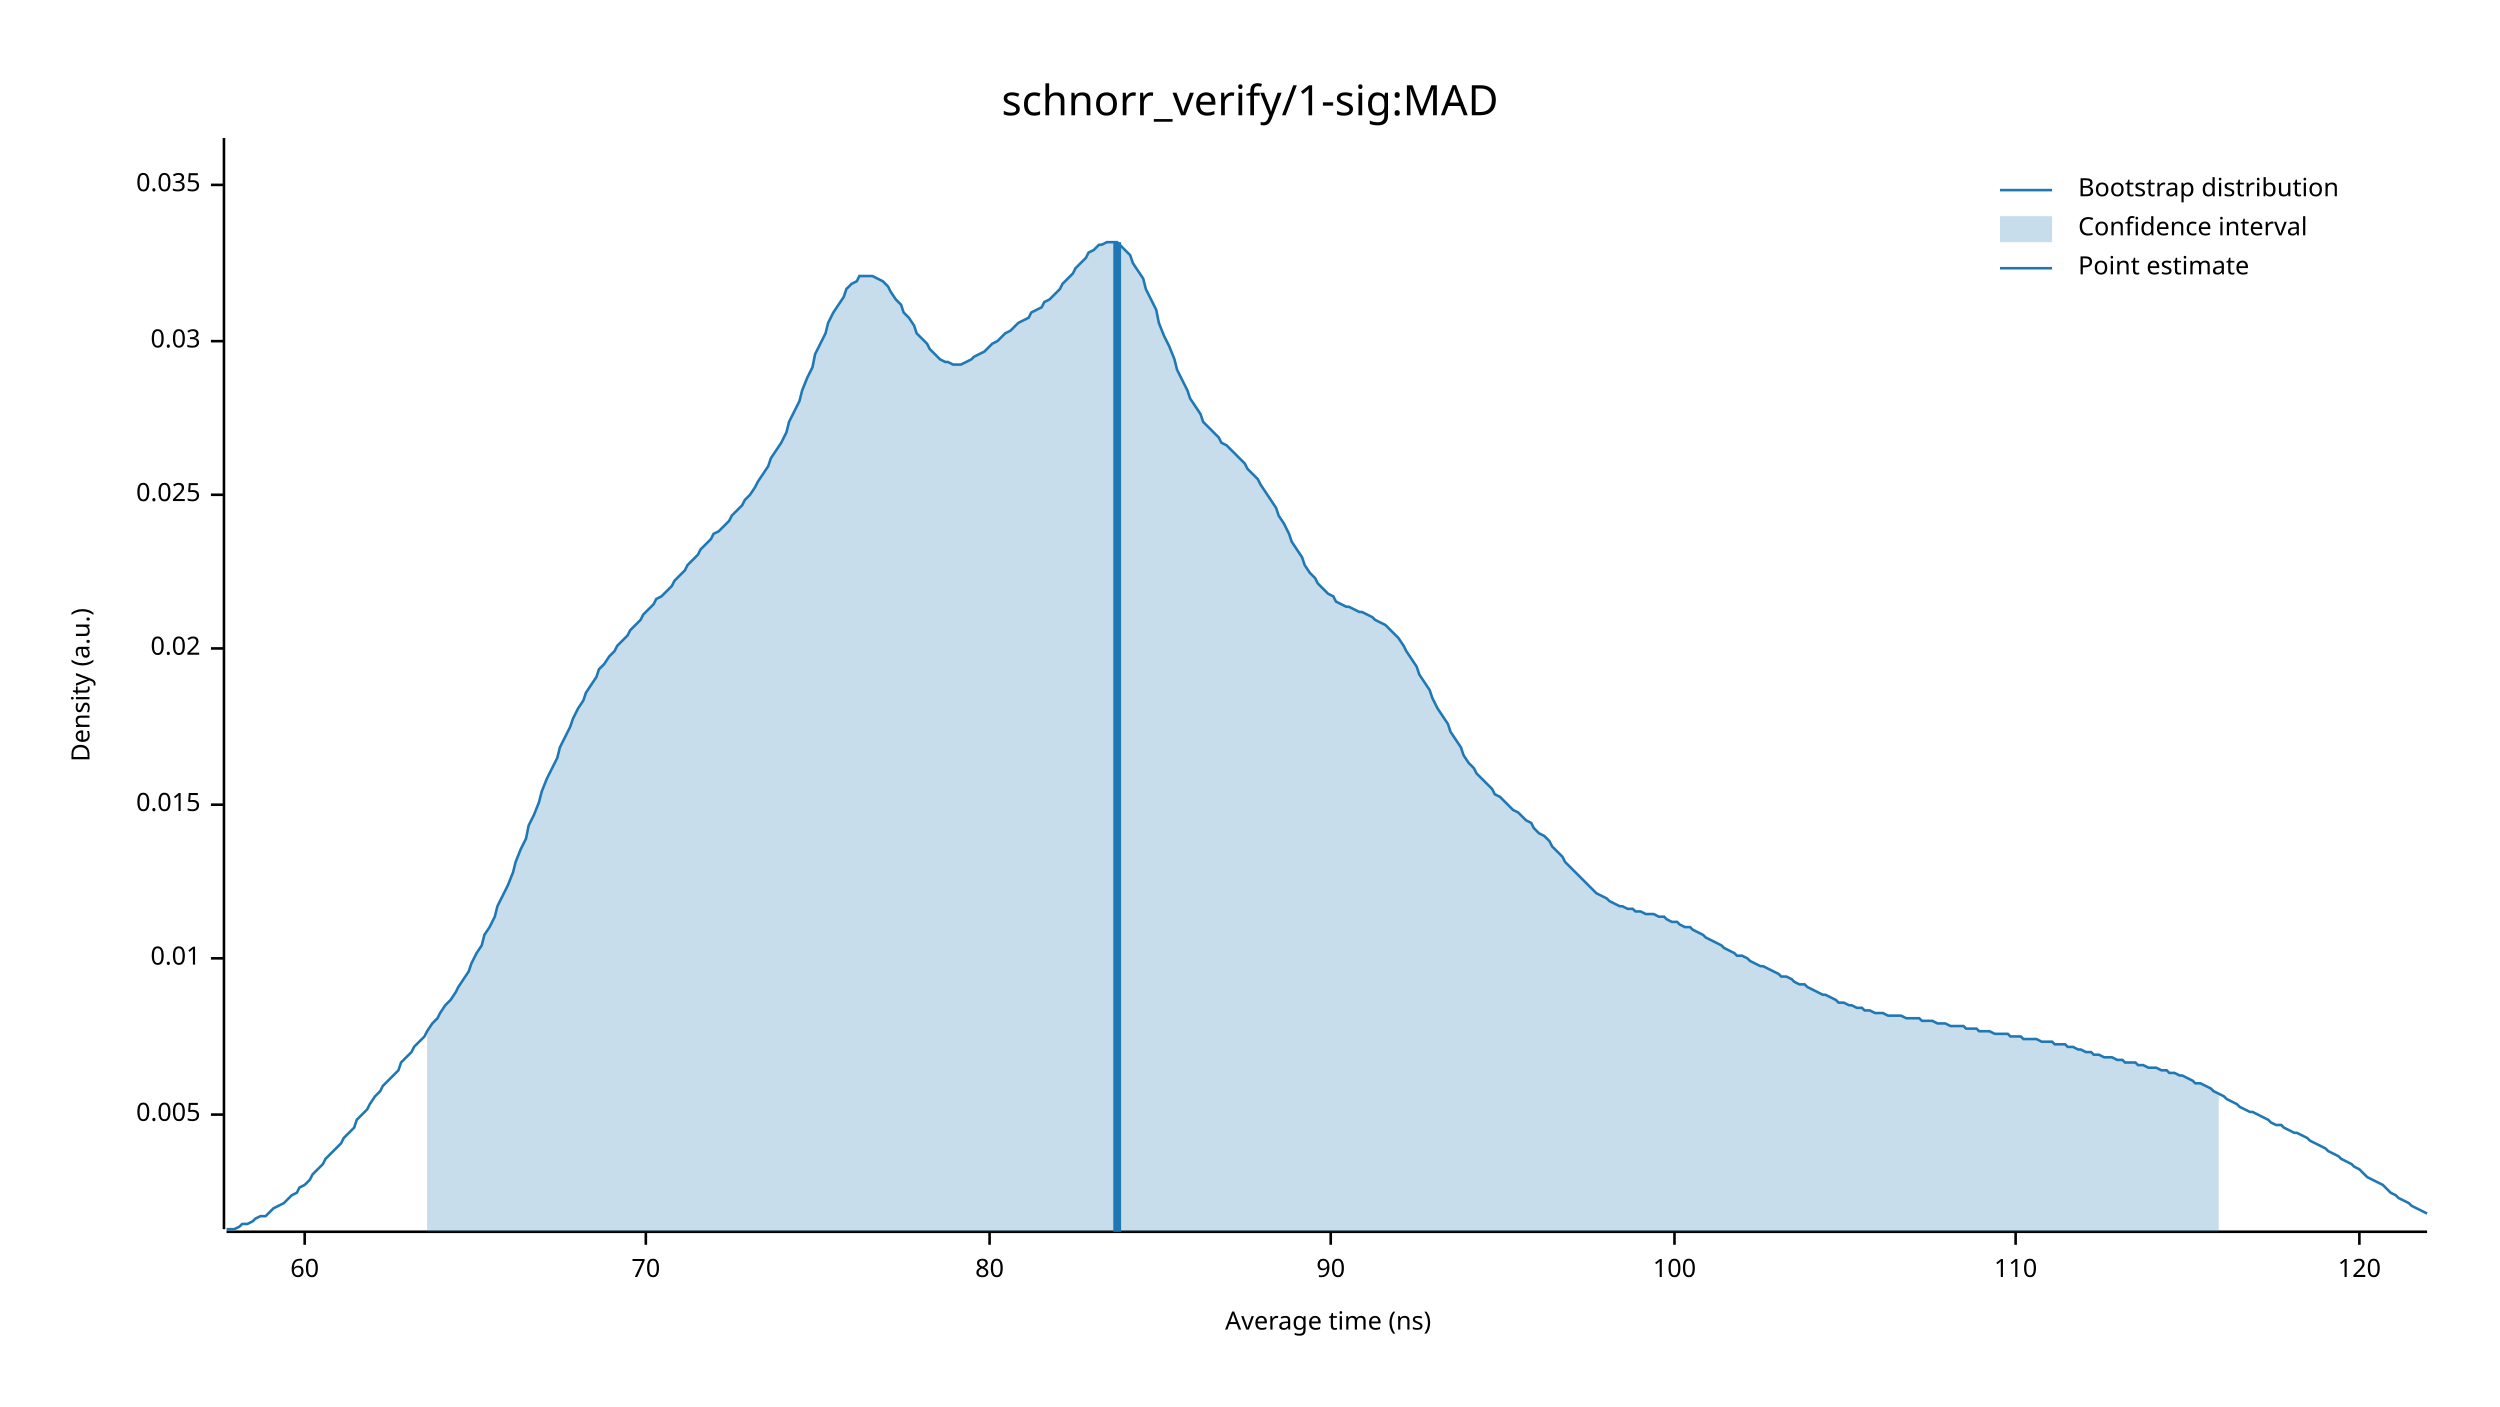
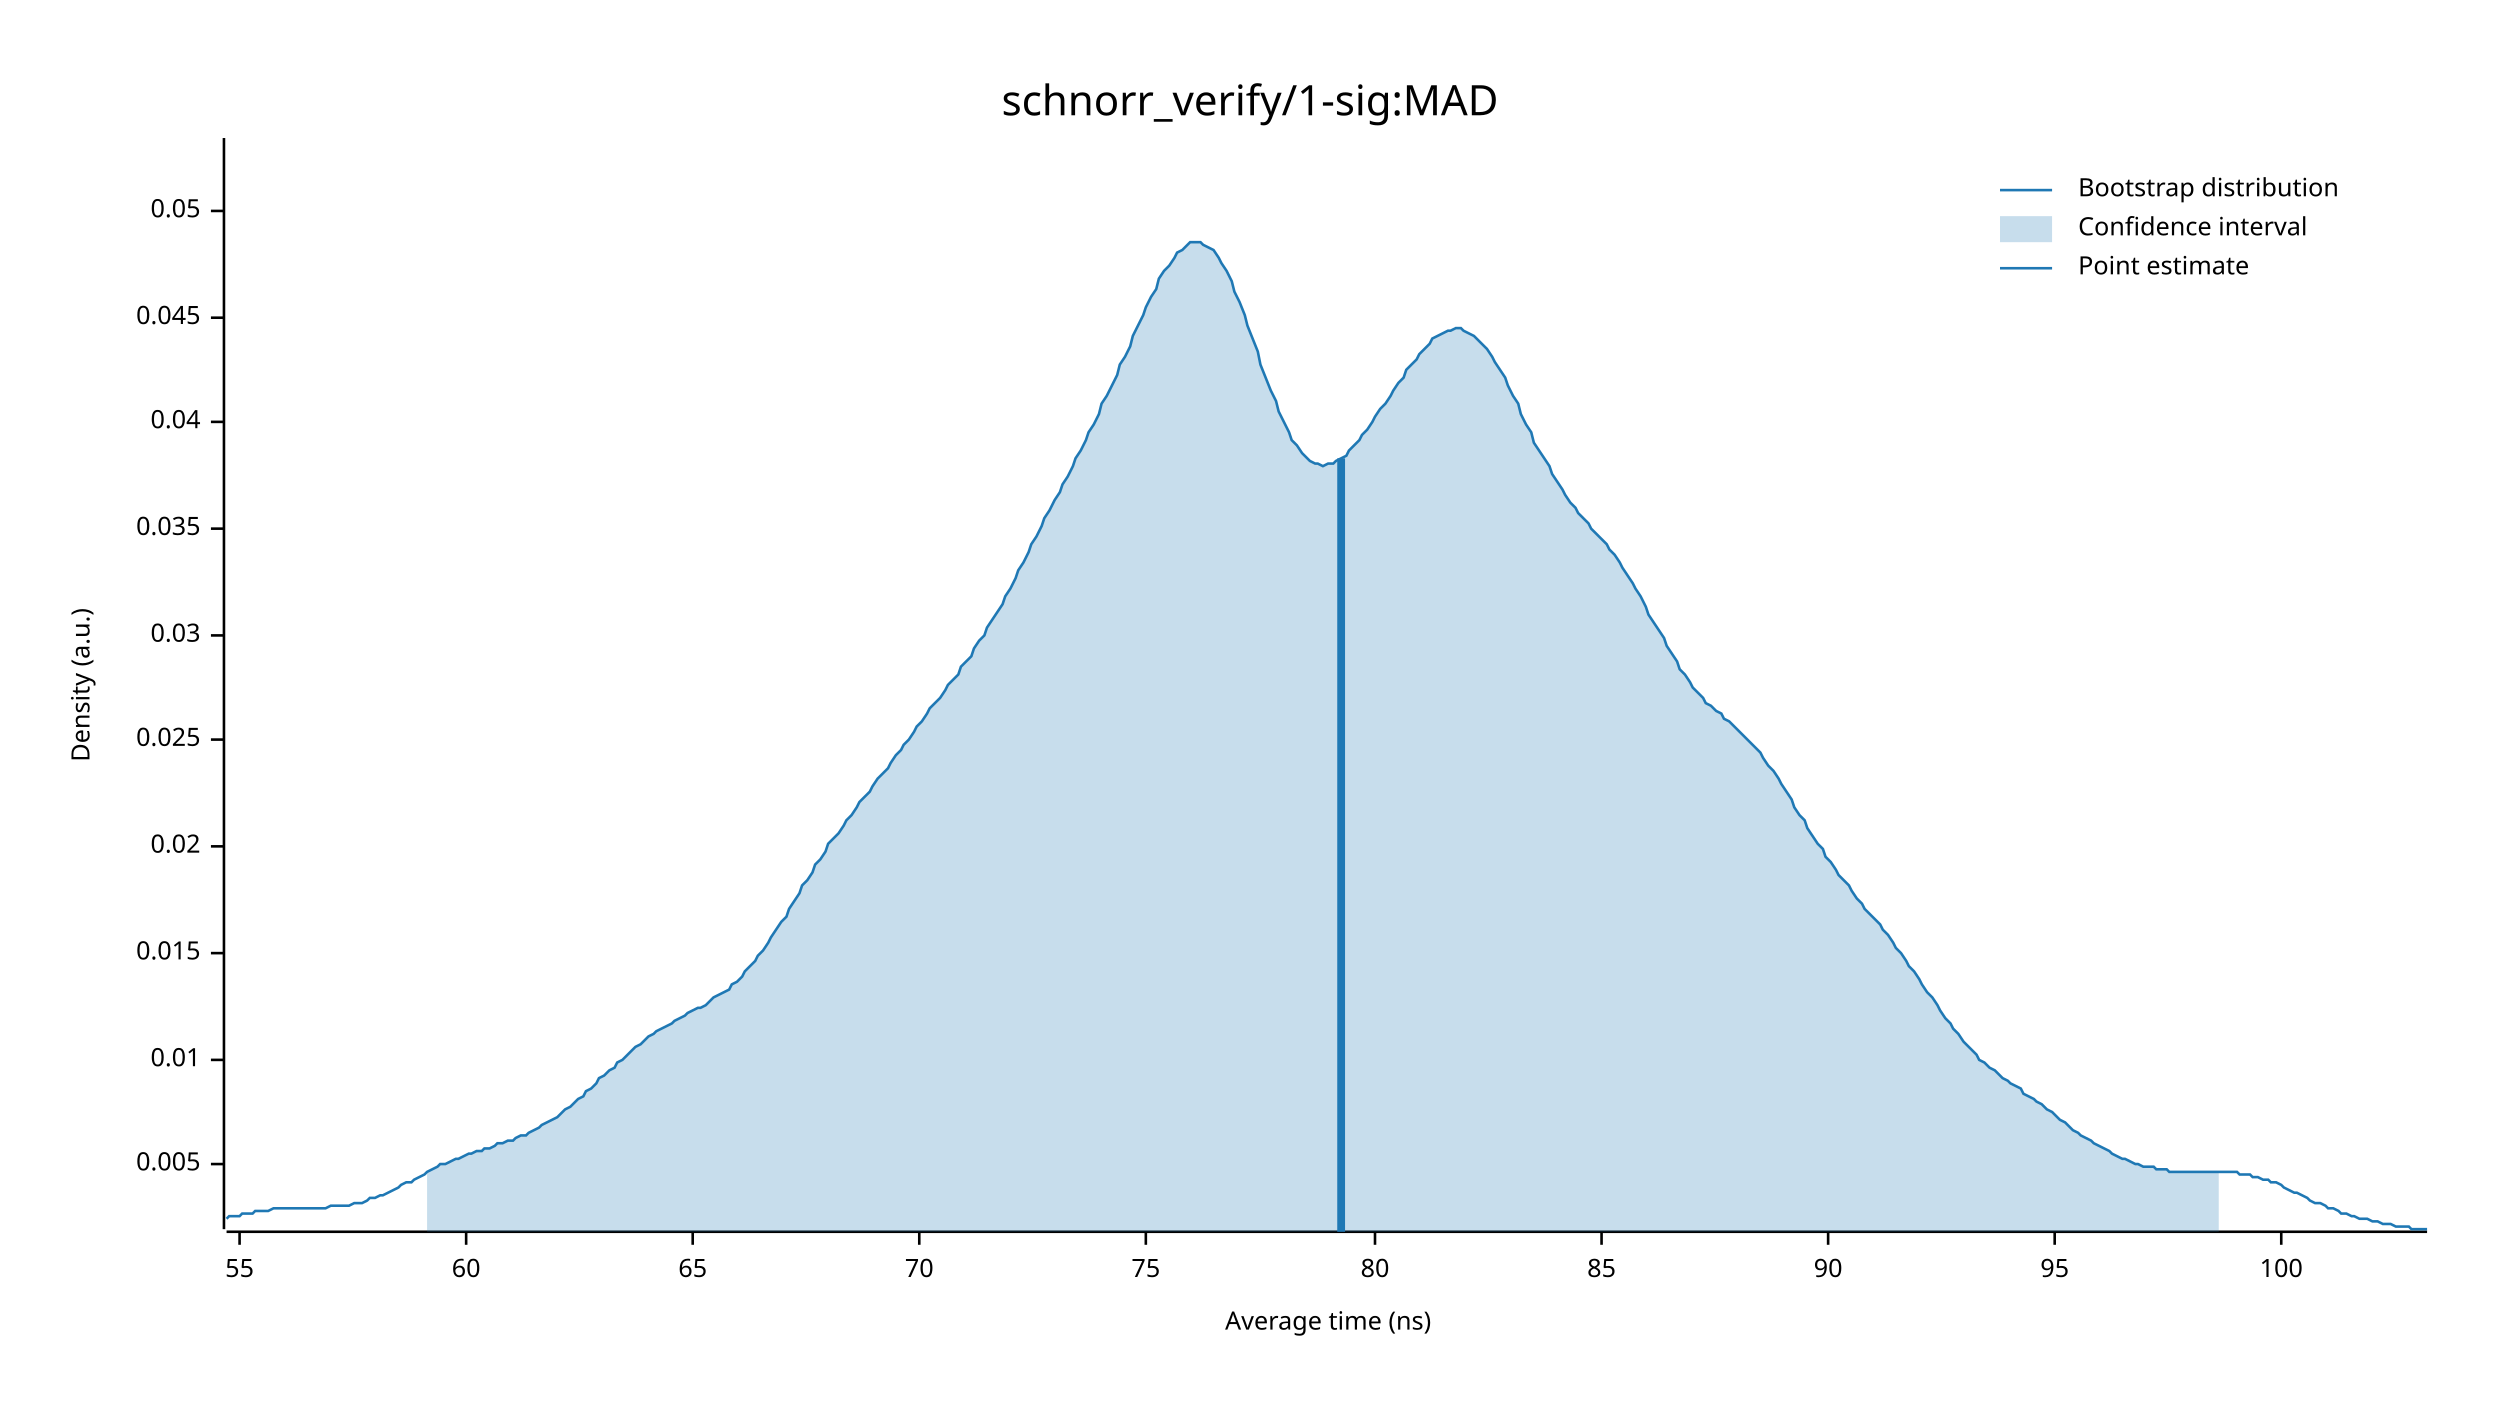
<svg xmlns="http://www.w3.org/2000/svg" width="960" height="540" viewBox="0 0 960 540">
  <text x="480" y="32" dy="0.76em" text-anchor="middle" font-family="sans-serif" font-size="16.129" opacity="1" fill="#000000">
schnorr_verify/1-sig:MAD
</text>
  <text x="27" y="263" dy="0.76em" text-anchor="middle" font-family="sans-serif" font-size="9.677" opacity="1" fill="#000000" transform="rotate(270, 27, 263)">
Density (a.u.)
</text>
  <text x="510" y="513" dy="-0.5ex" text-anchor="middle" font-family="sans-serif" font-size="9.677" opacity="1" fill="#000000">
Average time (ns)
</text>
  <polyline fill="none" opacity="1" stroke="#000000" stroke-width="1" points="86,53 86,472 " />
-   <text x="77" y="428" dy="0.5ex" text-anchor="end" font-family="sans-serif" font-size="9.677" opacity="1" fill="#000000">
+   <text x="77" y="447" dy="0.5ex" text-anchor="end" font-family="sans-serif" font-size="9.677" opacity="1" fill="#000000">
0.005
</text>
-   <polyline fill="none" opacity="1" stroke="#000000" stroke-width="1" points="81,428 86,428 " />
-   <text x="77" y="368" dy="0.5ex" text-anchor="end" font-family="sans-serif" font-size="9.677" opacity="1" fill="#000000">
+   <polyline fill="none" opacity="1" stroke="#000000" stroke-width="1" points="81,447 86,447 " />
+   <text x="77" y="407" dy="0.5ex" text-anchor="end" font-family="sans-serif" font-size="9.677" opacity="1" fill="#000000">
0.01
</text>
-   <polyline fill="none" opacity="1" stroke="#000000" stroke-width="1" points="81,368 86,368 " />
-   <text x="77" y="309" dy="0.5ex" text-anchor="end" font-family="sans-serif" font-size="9.677" opacity="1" fill="#000000">
+   <polyline fill="none" opacity="1" stroke="#000000" stroke-width="1" points="81,407 86,407 " />
+   <text x="77" y="366" dy="0.5ex" text-anchor="end" font-family="sans-serif" font-size="9.677" opacity="1" fill="#000000">
0.015
</text>
-   <polyline fill="none" opacity="1" stroke="#000000" stroke-width="1" points="81,309 86,309 " />
-   <text x="77" y="249" dy="0.5ex" text-anchor="end" font-family="sans-serif" font-size="9.677" opacity="1" fill="#000000">
+   <polyline fill="none" opacity="1" stroke="#000000" stroke-width="1" points="81,366 86,366 " />
+   <text x="77" y="325" dy="0.5ex" text-anchor="end" font-family="sans-serif" font-size="9.677" opacity="1" fill="#000000">
0.02
</text>
-   <polyline fill="none" opacity="1" stroke="#000000" stroke-width="1" points="81,249 86,249 " />
-   <text x="77" y="190" dy="0.5ex" text-anchor="end" font-family="sans-serif" font-size="9.677" opacity="1" fill="#000000">
+   <polyline fill="none" opacity="1" stroke="#000000" stroke-width="1" points="81,325 86,325 " />
+   <text x="77" y="284" dy="0.5ex" text-anchor="end" font-family="sans-serif" font-size="9.677" opacity="1" fill="#000000">
0.025
</text>
-   <polyline fill="none" opacity="1" stroke="#000000" stroke-width="1" points="81,190 86,190 " />
-   <text x="77" y="131" dy="0.5ex" text-anchor="end" font-family="sans-serif" font-size="9.677" opacity="1" fill="#000000">
+   <polyline fill="none" opacity="1" stroke="#000000" stroke-width="1" points="81,284 86,284 " />
+   <text x="77" y="244" dy="0.5ex" text-anchor="end" font-family="sans-serif" font-size="9.677" opacity="1" fill="#000000">
0.03
</text>
-   <polyline fill="none" opacity="1" stroke="#000000" stroke-width="1" points="81,131 86,131 " />
-   <text x="77" y="71" dy="0.5ex" text-anchor="end" font-family="sans-serif" font-size="9.677" opacity="1" fill="#000000">
+   <polyline fill="none" opacity="1" stroke="#000000" stroke-width="1" points="81,244 86,244 " />
+   <text x="77" y="203" dy="0.5ex" text-anchor="end" font-family="sans-serif" font-size="9.677" opacity="1" fill="#000000">
0.035
</text>
-   <polyline fill="none" opacity="1" stroke="#000000" stroke-width="1" points="81,71 86,71 " />
+   <polyline fill="none" opacity="1" stroke="#000000" stroke-width="1" points="81,203 86,203 " />
+   <text x="77" y="162" dy="0.5ex" text-anchor="end" font-family="sans-serif" font-size="9.677" opacity="1" fill="#000000">
+ 0.04
+ </text>
+   <polyline fill="none" opacity="1" stroke="#000000" stroke-width="1" points="81,162 86,162 " />
+   <text x="77" y="122" dy="0.5ex" text-anchor="end" font-family="sans-serif" font-size="9.677" opacity="1" fill="#000000">
+ 0.045
+ </text>
+   <polyline fill="none" opacity="1" stroke="#000000" stroke-width="1" points="81,122 86,122 " />
+   <text x="77" y="81" dy="0.5ex" text-anchor="end" font-family="sans-serif" font-size="9.677" opacity="1" fill="#000000">
+ 0.05
+ </text>
+   <polyline fill="none" opacity="1" stroke="#000000" stroke-width="1" points="81,81 86,81 " />
  <polyline fill="none" opacity="1" stroke="#000000" stroke-width="1" points="87,473 932,473 " />
-   <text x="117" y="483" dy="0.76em" text-anchor="middle" font-family="sans-serif" font-size="9.677" opacity="1" fill="#000000">
+   <text x="92" y="483" dy="0.76em" text-anchor="middle" font-family="sans-serif" font-size="9.677" opacity="1" fill="#000000">
+ 55
+ </text>
+   <polyline fill="none" opacity="1" stroke="#000000" stroke-width="1" points="92,473 92,478 " />
+   <text x="179" y="483" dy="0.76em" text-anchor="middle" font-family="sans-serif" font-size="9.677" opacity="1" fill="#000000">
60
</text>
-   <polyline fill="none" opacity="1" stroke="#000000" stroke-width="1" points="117,473 117,478 " />
-   <text x="248" y="483" dy="0.76em" text-anchor="middle" font-family="sans-serif" font-size="9.677" opacity="1" fill="#000000">
+   <polyline fill="none" opacity="1" stroke="#000000" stroke-width="1" points="179,473 179,478 " />
+   <text x="266" y="483" dy="0.76em" text-anchor="middle" font-family="sans-serif" font-size="9.677" opacity="1" fill="#000000">
+ 65
+ </text>
+   <polyline fill="none" opacity="1" stroke="#000000" stroke-width="1" points="266,473 266,478 " />
+   <text x="353" y="483" dy="0.76em" text-anchor="middle" font-family="sans-serif" font-size="9.677" opacity="1" fill="#000000">
70
</text>
-   <polyline fill="none" opacity="1" stroke="#000000" stroke-width="1" points="248,473 248,478 " />
-   <text x="380" y="483" dy="0.76em" text-anchor="middle" font-family="sans-serif" font-size="9.677" opacity="1" fill="#000000">
+   <polyline fill="none" opacity="1" stroke="#000000" stroke-width="1" points="353,473 353,478 " />
+   <text x="440" y="483" dy="0.76em" text-anchor="middle" font-family="sans-serif" font-size="9.677" opacity="1" fill="#000000">
+ 75
+ </text>
+   <polyline fill="none" opacity="1" stroke="#000000" stroke-width="1" points="440,473 440,478 " />
+   <text x="528" y="483" dy="0.76em" text-anchor="middle" font-family="sans-serif" font-size="9.677" opacity="1" fill="#000000">
80
</text>
-   <polyline fill="none" opacity="1" stroke="#000000" stroke-width="1" points="380,473 380,478 " />
-   <text x="511" y="483" dy="0.76em" text-anchor="middle" font-family="sans-serif" font-size="9.677" opacity="1" fill="#000000">
+   <polyline fill="none" opacity="1" stroke="#000000" stroke-width="1" points="528,473 528,478 " />
+   <text x="615" y="483" dy="0.76em" text-anchor="middle" font-family="sans-serif" font-size="9.677" opacity="1" fill="#000000">
+ 85
+ </text>
+   <polyline fill="none" opacity="1" stroke="#000000" stroke-width="1" points="615,473 615,478 " />
+   <text x="702" y="483" dy="0.76em" text-anchor="middle" font-family="sans-serif" font-size="9.677" opacity="1" fill="#000000">
90
</text>
-   <polyline fill="none" opacity="1" stroke="#000000" stroke-width="1" points="511,473 511,478 " />
-   <text x="643" y="483" dy="0.76em" text-anchor="middle" font-family="sans-serif" font-size="9.677" opacity="1" fill="#000000">
+   <polyline fill="none" opacity="1" stroke="#000000" stroke-width="1" points="702,473 702,478 " />
+   <text x="789" y="483" dy="0.76em" text-anchor="middle" font-family="sans-serif" font-size="9.677" opacity="1" fill="#000000">
+ 95
+ </text>
+   <polyline fill="none" opacity="1" stroke="#000000" stroke-width="1" points="789,473 789,478 " />
+   <text x="876" y="483" dy="0.76em" text-anchor="middle" font-family="sans-serif" font-size="9.677" opacity="1" fill="#000000">
100
</text>
-   <polyline fill="none" opacity="1" stroke="#000000" stroke-width="1" points="643,473 643,478 " />
-   <text x="774" y="483" dy="0.76em" text-anchor="middle" font-family="sans-serif" font-size="9.677" opacity="1" fill="#000000">
- 110
- </text>
-   <polyline fill="none" opacity="1" stroke="#000000" stroke-width="1" points="774,473 774,478 " />
-   <text x="906" y="483" dy="0.76em" text-anchor="middle" font-family="sans-serif" font-size="9.677" opacity="1" fill="#000000">
- 120
- </text>
-   <polyline fill="none" opacity="1" stroke="#000000" stroke-width="1" points="906,473 906,478 " />
-   <polyline fill="none" opacity="1" stroke="#1F78B4" stroke-width="1" points="87,472 88,472 90,472 92,471 93,470 95,470 97,469 98,468 100,467 102,467 103,466 105,464 107,463 109,462 110,461 112,459 114,458 115,456 117,455 119,453 120,451 122,449 124,447 125,445 127,443 129,441 131,439 132,437 134,435 136,433 137,430 139,428 141,426 142,424 144,421 146,419 147,417 149,415 151,413 153,411 154,408 156,406 158,404 159,402 161,400 163,398 164,396 166,393 168,391 169,389 171,386 173,384 175,381 176,379 178,376 180,373 181,370 183,366 185,363 186,359 188,356 190,352 191,348 193,344 195,340 197,335 198,331 200,326 202,322 203,317 205,313 207,308 208,304 210,299 212,295 214,291 215,287 217,283 219,279 220,276 222,272 224,269 225,266 227,263 229,260 230,257 232,255 234,252 236,250 237,248 239,246 241,244 242,242 244,240 246,238 247,236 249,234 251,232 252,230 254,229 256,227 258,225 259,223 261,221 263,219 264,217 266,215 268,213 269,211 271,209 273,207 274,205 276,204 278,202 280,200 281,198 283,196 285,194 286,192 288,190 290,187 291,185 293,182 295,179 296,176 298,173 300,170 302,166 303,162 305,158 307,154 308,150 310,145 312,141 313,136 315,132 317,128 318,124 320,120 322,117 324,114 325,111 327,109 329,108 330,106 332,106 334,106 335,106 337,107 339,108 341,110 342,112 344,115 346,117 347,120 349,122 351,125 352,128 354,130 356,132 357,134 359,136 361,138 363,139 364,139 366,140 368,140 369,140 371,139 373,138 374,137 376,136 378,135 379,134 381,132 383,131 385,129 386,128 388,127 390,125 391,124 393,123 395,122 396,120 398,119 400,118 401,116 403,115 405,113 407,111 408,109 410,107 412,105 413,103 415,101 417,99 418,97 420,96 422,94 423,94 425,93 427,93 429,93 430,94 432,96 434,98 435,101 437,104 439,107 440,111 442,115 444,119 445,124 447,129 449,133 451,138 452,142 454,146 456,150 457,153 459,156 461,159 462,162 464,164 466,166 468,168 469,170 471,171 473,173 474,174 476,176 478,178 479,180 481,182 483,184 484,186 486,189 488,192 490,195 491,198 493,201 495,205 496,208 498,211 500,214 501,217 503,220 505,222 506,224 508,226 510,228 512,229 513,231 515,232 517,233 518,233 520,234 522,235 523,235 525,236 527,237 528,238 530,239 532,240 534,242 535,243 537,245 539,248 540,250 542,253 544,256 545,259 547,262 549,265 550,268 552,272 554,275 556,278 557,281 559,284 561,287 562,290 564,293 566,295 567,297 569,299 571,301 573,303 574,305 576,306 578,308 579,309 581,311 583,312 584,313 586,315 588,316 589,318 591,320 593,321 595,323 596,325 598,327 600,329 601,331 603,333 605,335 606,336 608,338 610,340 611,341 613,343 615,344 617,345 618,346 620,347 622,348 623,348 625,349 627,349 628,350 630,350 632,351 633,351 635,351 637,352 639,352 640,353 642,354 644,354 645,355 647,356 649,356 650,357 652,358 654,359 655,360 657,361 659,362 661,363 662,364 664,365 666,366 667,367 669,367 671,368 672,369 674,370 676,371 677,371 679,372 681,373 683,374 684,375 686,375 688,376 689,377 691,378 693,378 694,379 696,380 698,381 700,382 701,382 703,383 705,384 706,385 708,385 710,386 711,386 713,387 715,387 716,388 718,388 720,389 722,389 723,389 725,390 727,390 728,390 730,390 732,391 733,391 735,391 737,391 738,392 740,392 742,392 744,393 745,393 747,393 749,394 750,394 752,394 754,394 755,395 757,395 759,395 760,396 762,396 764,396 766,397 767,397 769,397 771,397 772,398 774,398 776,398 777,399 779,399 781,399 782,399 784,400 786,400 788,400 789,401 791,401 793,401 794,402 796,402 798,403 799,403 801,404 803,404 804,405 806,405 808,406 810,406 811,406 813,407 815,407 816,408 818,408 820,408 821,409 823,409 825,410 827,410 828,410 830,411 832,411 833,412 835,412 837,413 838,413 840,414 842,415 843,416 845,416 847,417 849,418 850,419 852,420 854,421 855,422 857,423 859,424 860,425 862,426 864,427 865,427 867,428 869,429 871,430 872,431 874,432 876,432 877,433 879,434 881,435 882,435 884,436 886,437 887,438 889,439 891,440 893,441 894,442 896,443 898,444 899,445 901,446 903,447 904,448 906,449 908,451 909,452 911,453 913,454 915,455 916,456 918,458 920,459 921,460 923,461 925,462 926,463 928,464 930,465 932,466 " />
-   <polygon opacity="0.25" fill="#1F78B4" points="164,396 166,393 168,391 169,389 171,386 173,384 175,381 176,379 178,376 180,373 181,370 183,366 185,363 186,359 188,356 190,352 191,348 193,344 195,340 197,335 198,331 200,326 202,322 203,317 205,313 207,308 208,304 210,299 212,295 214,291 215,287 217,283 219,279 220,276 222,272 224,269 225,266 227,263 229,260 230,257 232,255 234,252 236,250 237,248 239,246 241,244 242,242 244,240 246,238 247,236 249,234 251,232 252,230 254,229 256,227 258,225 259,223 261,221 263,219 264,217 266,215 268,213 269,211 271,209 273,207 274,205 276,204 278,202 280,200 281,198 283,196 285,194 286,192 288,190 290,187 291,185 293,182 295,179 296,176 298,173 300,170 302,166 303,162 305,158 307,154 308,150 310,145 312,141 313,136 315,132 317,128 318,124 320,120 322,117 324,114 325,111 327,109 329,108 330,106 332,106 334,106 335,106 337,107 339,108 341,110 342,112 344,115 346,117 347,120 349,122 351,125 352,128 354,130 356,132 357,134 359,136 361,138 363,139 364,139 366,140 368,140 369,140 371,139 373,138 374,137 376,136 378,135 379,134 381,132 383,131 385,129 386,128 388,127 390,125 391,124 393,123 395,122 396,120 398,119 400,118 401,116 403,115 405,113 407,111 408,109 410,107 412,105 413,103 415,101 417,99 418,97 420,96 422,94 423,94 425,93 427,93 429,93 430,94 432,96 434,98 435,101 437,104 439,107 440,111 442,115 444,119 445,124 447,129 449,133 451,138 452,142 454,146 456,150 457,153 459,156 461,159 462,162 464,164 466,166 468,168 469,170 471,171 473,173 474,174 476,176 478,178 479,180 481,182 483,184 484,186 486,189 488,192 490,195 491,198 493,201 495,205 496,208 498,211 500,214 501,217 503,220 505,222 506,224 508,226 510,228 512,229 513,231 515,232 517,233 518,233 520,234 522,235 523,235 525,236 527,237 528,238 530,239 532,240 534,242 535,243 537,245 539,248 540,250 542,253 544,256 545,259 547,262 549,265 550,268 552,272 554,275 556,278 557,281 559,284 561,287 562,290 564,293 566,295 567,297 569,299 571,301 573,303 574,305 576,306 578,308 579,309 581,311 583,312 584,313 586,315 588,316 589,318 591,320 593,321 595,323 596,325 598,327 600,329 601,331 603,333 605,335 606,336 608,338 610,340 611,341 613,343 615,344 617,345 618,346 620,347 622,348 623,348 625,349 627,349 628,350 630,350 632,351 633,351 635,351 637,352 639,352 640,353 642,354 644,354 645,355 647,356 649,356 650,357 652,358 654,359 655,360 657,361 659,362 661,363 662,364 664,365 666,366 667,367 669,367 671,368 672,369 674,370 676,371 677,371 679,372 681,373 683,374 684,375 686,375 688,376 689,377 691,378 693,378 694,379 696,380 698,381 700,382 701,382 703,383 705,384 706,385 708,385 710,386 711,386 713,387 715,387 716,388 718,388 720,389 722,389 723,389 725,390 727,390 728,390 730,390 732,391 733,391 735,391 737,391 738,392 740,392 742,392 744,393 745,393 747,393 749,394 750,394 752,394 754,394 755,395 757,395 759,395 760,396 762,396 764,396 766,397 767,397 769,397 771,397 772,398 774,398 776,398 777,399 779,399 781,399 782,399 784,400 786,400 788,400 789,401 791,401 793,401 794,402 796,402 798,403 799,403 801,404 803,404 804,405 806,405 808,406 810,406 811,406 813,407 815,407 816,408 818,408 820,408 821,409 823,409 825,410 827,410 828,410 830,411 832,411 833,412 835,412 837,413 838,413 840,414 842,415 843,416 845,416 847,417 849,418 850,419 852,420 852,473 164,473 " />
-   <polyline fill="none" opacity="1" stroke="#1F78B4" stroke-width="3" points="429,473 429,93 " />
+   <polyline fill="none" opacity="1" stroke="#000000" stroke-width="1" points="876,473 876,478 " />
+   <polyline fill="none" opacity="1" stroke="#1F78B4" stroke-width="1" points="87,468 88,467 90,467 92,467 93,466 95,466 97,466 98,465 100,465 102,465 103,465 105,464 107,464 109,464 110,464 112,464 114,464 115,464 117,464 119,464 120,464 122,464 124,464 125,464 127,463 129,463 131,463 132,463 134,463 136,462 137,462 139,462 141,461 142,460 144,460 146,459 147,459 149,458 151,457 153,456 154,455 156,454 158,454 159,453 161,452 163,451 164,450 166,449 168,448 169,447 171,447 173,446 175,445 176,445 178,444 180,443 181,443 183,442 185,442 186,441 188,441 190,440 191,439 193,439 195,438 197,438 198,437 200,436 202,436 203,435 205,434 207,433 208,432 210,431 212,430 214,429 215,428 217,426 219,425 220,424 222,422 224,421 225,419 227,418 229,416 230,414 232,413 234,411 236,410 237,408 239,407 241,405 242,404 244,402 246,401 247,400 249,398 251,397 252,396 254,395 256,394 258,393 259,392 261,391 263,390 264,389 266,388 268,387 269,387 271,386 273,384 274,383 276,382 278,381 280,380 281,378 283,377 285,375 286,373 288,371 290,369 291,367 293,365 295,362 296,360 298,357 300,354 302,352 303,349 305,346 307,343 308,340 310,338 312,335 313,332 315,330 317,327 318,324 320,322 322,320 324,317 325,315 327,313 329,310 330,308 332,306 334,304 335,302 337,299 339,297 341,295 342,293 344,290 346,288 347,286 349,284 351,281 352,279 354,277 356,274 357,272 359,270 361,268 363,265 364,263 366,261 368,259 369,256 371,254 373,252 374,249 376,246 378,244 379,241 381,238 383,235 385,232 386,229 388,226 390,222 391,219 393,216 395,212 396,209 398,206 400,202 401,199 403,196 405,192 407,189 408,186 410,183 412,179 413,176 415,173 417,169 418,166 420,163 422,159 423,155 425,152 427,148 429,144 430,140 432,137 434,133 435,129 437,125 439,121 440,118 442,114 444,111 445,107 447,104 449,102 451,99 452,97 454,96 456,94 457,93 459,93 461,93 462,94 464,95 466,96 468,99 469,101 471,104 473,108 474,112 476,116 478,121 479,125 481,130 483,135 484,140 486,145 488,150 490,154 491,158 493,162 495,166 496,169 498,171 500,174 501,175 503,177 505,178 506,178 508,179 510,178 512,178 513,177 515,176 517,175 518,173 520,171 522,169 523,167 525,165 527,162 528,160 530,157 532,155 534,152 535,150 537,147 539,145 540,142 542,140 544,138 545,136 547,134 549,132 550,130 552,129 554,128 556,127 557,127 559,126 561,126 562,127 564,128 566,129 567,130 569,132 571,134 573,137 574,139 576,142 578,145 579,148 581,152 583,155 584,159 586,163 588,166 589,170 591,173 593,176 595,179 596,182 598,185 600,188 601,190 603,193 605,195 606,197 608,199 610,201 611,203 613,205 615,207 617,209 618,211 620,213 622,216 623,218 625,221 627,224 628,226 630,229 632,233 633,236 635,239 637,242 639,245 640,248 642,251 644,254 645,257 647,259 649,262 650,264 652,266 654,268 655,270 657,271 659,273 661,274 662,276 664,277 666,279 667,280 669,282 671,284 672,285 674,287 676,289 677,291 679,294 681,296 683,299 684,301 686,304 688,307 689,310 691,313 693,315 694,318 696,321 698,324 700,326 701,329 703,331 705,334 706,336 708,338 710,340 711,342 713,345 715,347 716,349 718,351 720,353 722,355 723,357 725,359 727,362 728,364 730,366 732,369 733,371 735,373 737,376 738,378 740,381 742,383 744,386 745,388 747,391 749,393 750,395 752,397 754,400 755,401 757,403 759,405 760,407 762,408 764,410 766,411 767,412 769,414 771,415 772,416 774,417 776,418 777,420 779,421 781,422 782,423 784,424 786,426 788,427 789,428 791,430 793,431 794,432 796,434 798,435 799,436 801,437 803,438 804,439 806,440 808,441 810,442 811,443 813,444 815,445 816,445 818,446 820,447 821,447 823,448 825,448 827,448 828,449 830,449 832,449 833,450 835,450 837,450 838,450 840,450 842,450 843,450 845,450 847,450 849,450 850,450 852,450 854,450 855,450 857,450 859,450 860,451 862,451 864,451 865,452 867,452 869,453 871,453 872,454 874,454 876,455 877,456 879,457 881,458 882,458 884,459 886,460 887,461 889,462 891,462 893,463 894,464 896,464 898,465 899,466 901,466 903,467 904,467 906,468 908,468 909,468 911,469 913,469 915,470 916,470 918,470 920,471 921,471 923,471 925,471 926,472 928,472 930,472 932,472 " />
+   <polygon opacity="0.25" fill="#1F78B4" points="164,450 166,449 168,448 169,447 171,447 173,446 175,445 176,445 178,444 180,443 181,443 183,442 185,442 186,441 188,441 190,440 191,439 193,439 195,438 197,438 198,437 200,436 202,436 203,435 205,434 207,433 208,432 210,431 212,430 214,429 215,428 217,426 219,425 220,424 222,422 224,421 225,419 227,418 229,416 230,414 232,413 234,411 236,410 237,408 239,407 241,405 242,404 244,402 246,401 247,400 249,398 251,397 252,396 254,395 256,394 258,393 259,392 261,391 263,390 264,389 266,388 268,387 269,387 271,386 273,384 274,383 276,382 278,381 280,380 281,378 283,377 285,375 286,373 288,371 290,369 291,367 293,365 295,362 296,360 298,357 300,354 302,352 303,349 305,346 307,343 308,340 310,338 312,335 313,332 315,330 317,327 318,324 320,322 322,320 324,317 325,315 327,313 329,310 330,308 332,306 334,304 335,302 337,299 339,297 341,295 342,293 344,290 346,288 347,286 349,284 351,281 352,279 354,277 356,274 357,272 359,270 361,268 363,265 364,263 366,261 368,259 369,256 371,254 373,252 374,249 376,246 378,244 379,241 381,238 383,235 385,232 386,229 388,226 390,222 391,219 393,216 395,212 396,209 398,206 400,202 401,199 403,196 405,192 407,189 408,186 410,183 412,179 413,176 415,173 417,169 418,166 420,163 422,159 423,155 425,152 427,148 429,144 430,140 432,137 434,133 435,129 437,125 439,121 440,118 442,114 444,111 445,107 447,104 449,102 451,99 452,97 454,96 456,94 457,93 459,93 461,93 462,94 464,95 466,96 468,99 469,101 471,104 473,108 474,112 476,116 478,121 479,125 481,130 483,135 484,140 486,145 488,150 490,154 491,158 493,162 495,166 496,169 498,171 500,174 501,175 503,177 505,178 506,178 508,179 510,178 512,178 513,177 515,176 517,175 518,173 520,171 522,169 523,167 525,165 527,162 528,160 530,157 532,155 534,152 535,150 537,147 539,145 540,142 542,140 544,138 545,136 547,134 549,132 550,130 552,129 554,128 556,127 557,127 559,126 561,126 562,127 564,128 566,129 567,130 569,132 571,134 573,137 574,139 576,142 578,145 579,148 581,152 583,155 584,159 586,163 588,166 589,170 591,173 593,176 595,179 596,182 598,185 600,188 601,190 603,193 605,195 606,197 608,199 610,201 611,203 613,205 615,207 617,209 618,211 620,213 622,216 623,218 625,221 627,224 628,226 630,229 632,233 633,236 635,239 637,242 639,245 640,248 642,251 644,254 645,257 647,259 649,262 650,264 652,266 654,268 655,270 657,271 659,273 661,274 662,276 664,277 666,279 667,280 669,282 671,284 672,285 674,287 676,289 677,291 679,294 681,296 683,299 684,301 686,304 688,307 689,310 691,313 693,315 694,318 696,321 698,324 700,326 701,329 703,331 705,334 706,336 708,338 710,340 711,342 713,345 715,347 716,349 718,351 720,353 722,355 723,357 725,359 727,362 728,364 730,366 732,369 733,371 735,373 737,376 738,378 740,381 742,383 744,386 745,388 747,391 749,393 750,395 752,397 754,400 755,401 757,403 759,405 760,407 762,408 764,410 766,411 767,412 769,414 771,415 772,416 774,417 776,418 777,420 779,421 781,422 782,423 784,424 786,426 788,427 789,428 791,430 793,431 794,432 796,434 798,435 799,436 801,437 803,438 804,439 806,440 808,441 810,442 811,443 813,444 815,445 816,445 818,446 820,447 821,447 823,448 825,448 827,448 828,449 830,449 832,449 833,450 835,450 837,450 838,450 840,450 842,450 843,450 845,450 847,450 849,450 850,450 852,450 852,473 164,473 " />
+   <polyline fill="none" opacity="1" stroke="#1F78B4" stroke-width="3" points="515,473 515,176 " />
  <text x="798" y="68" dy="0.76em" text-anchor="start" font-family="sans-serif" font-size="9.677" opacity="1" fill="#000000">
Bootstrap distribution
</text>
  <text x="798" y="83" dy="0.76em" text-anchor="start" font-family="sans-serif" font-size="9.677" opacity="1" fill="#000000">
Confidence interval
</text>
  <text x="798" y="98" dy="0.76em" text-anchor="start" font-family="sans-serif" font-size="9.677" opacity="1" fill="#000000">
Point estimate
</text>
  <polyline fill="none" opacity="1" stroke="#1F78B4" stroke-width="1" points="768,73 788,73 " />
  <rect x="768" y="83" width="20" height="10" opacity="0.25" fill="#1F78B4" stroke="none" />
  <polyline fill="none" opacity="1" stroke="#1F78B4" stroke-width="1" points="768,103 788,103 " />
</svg>
